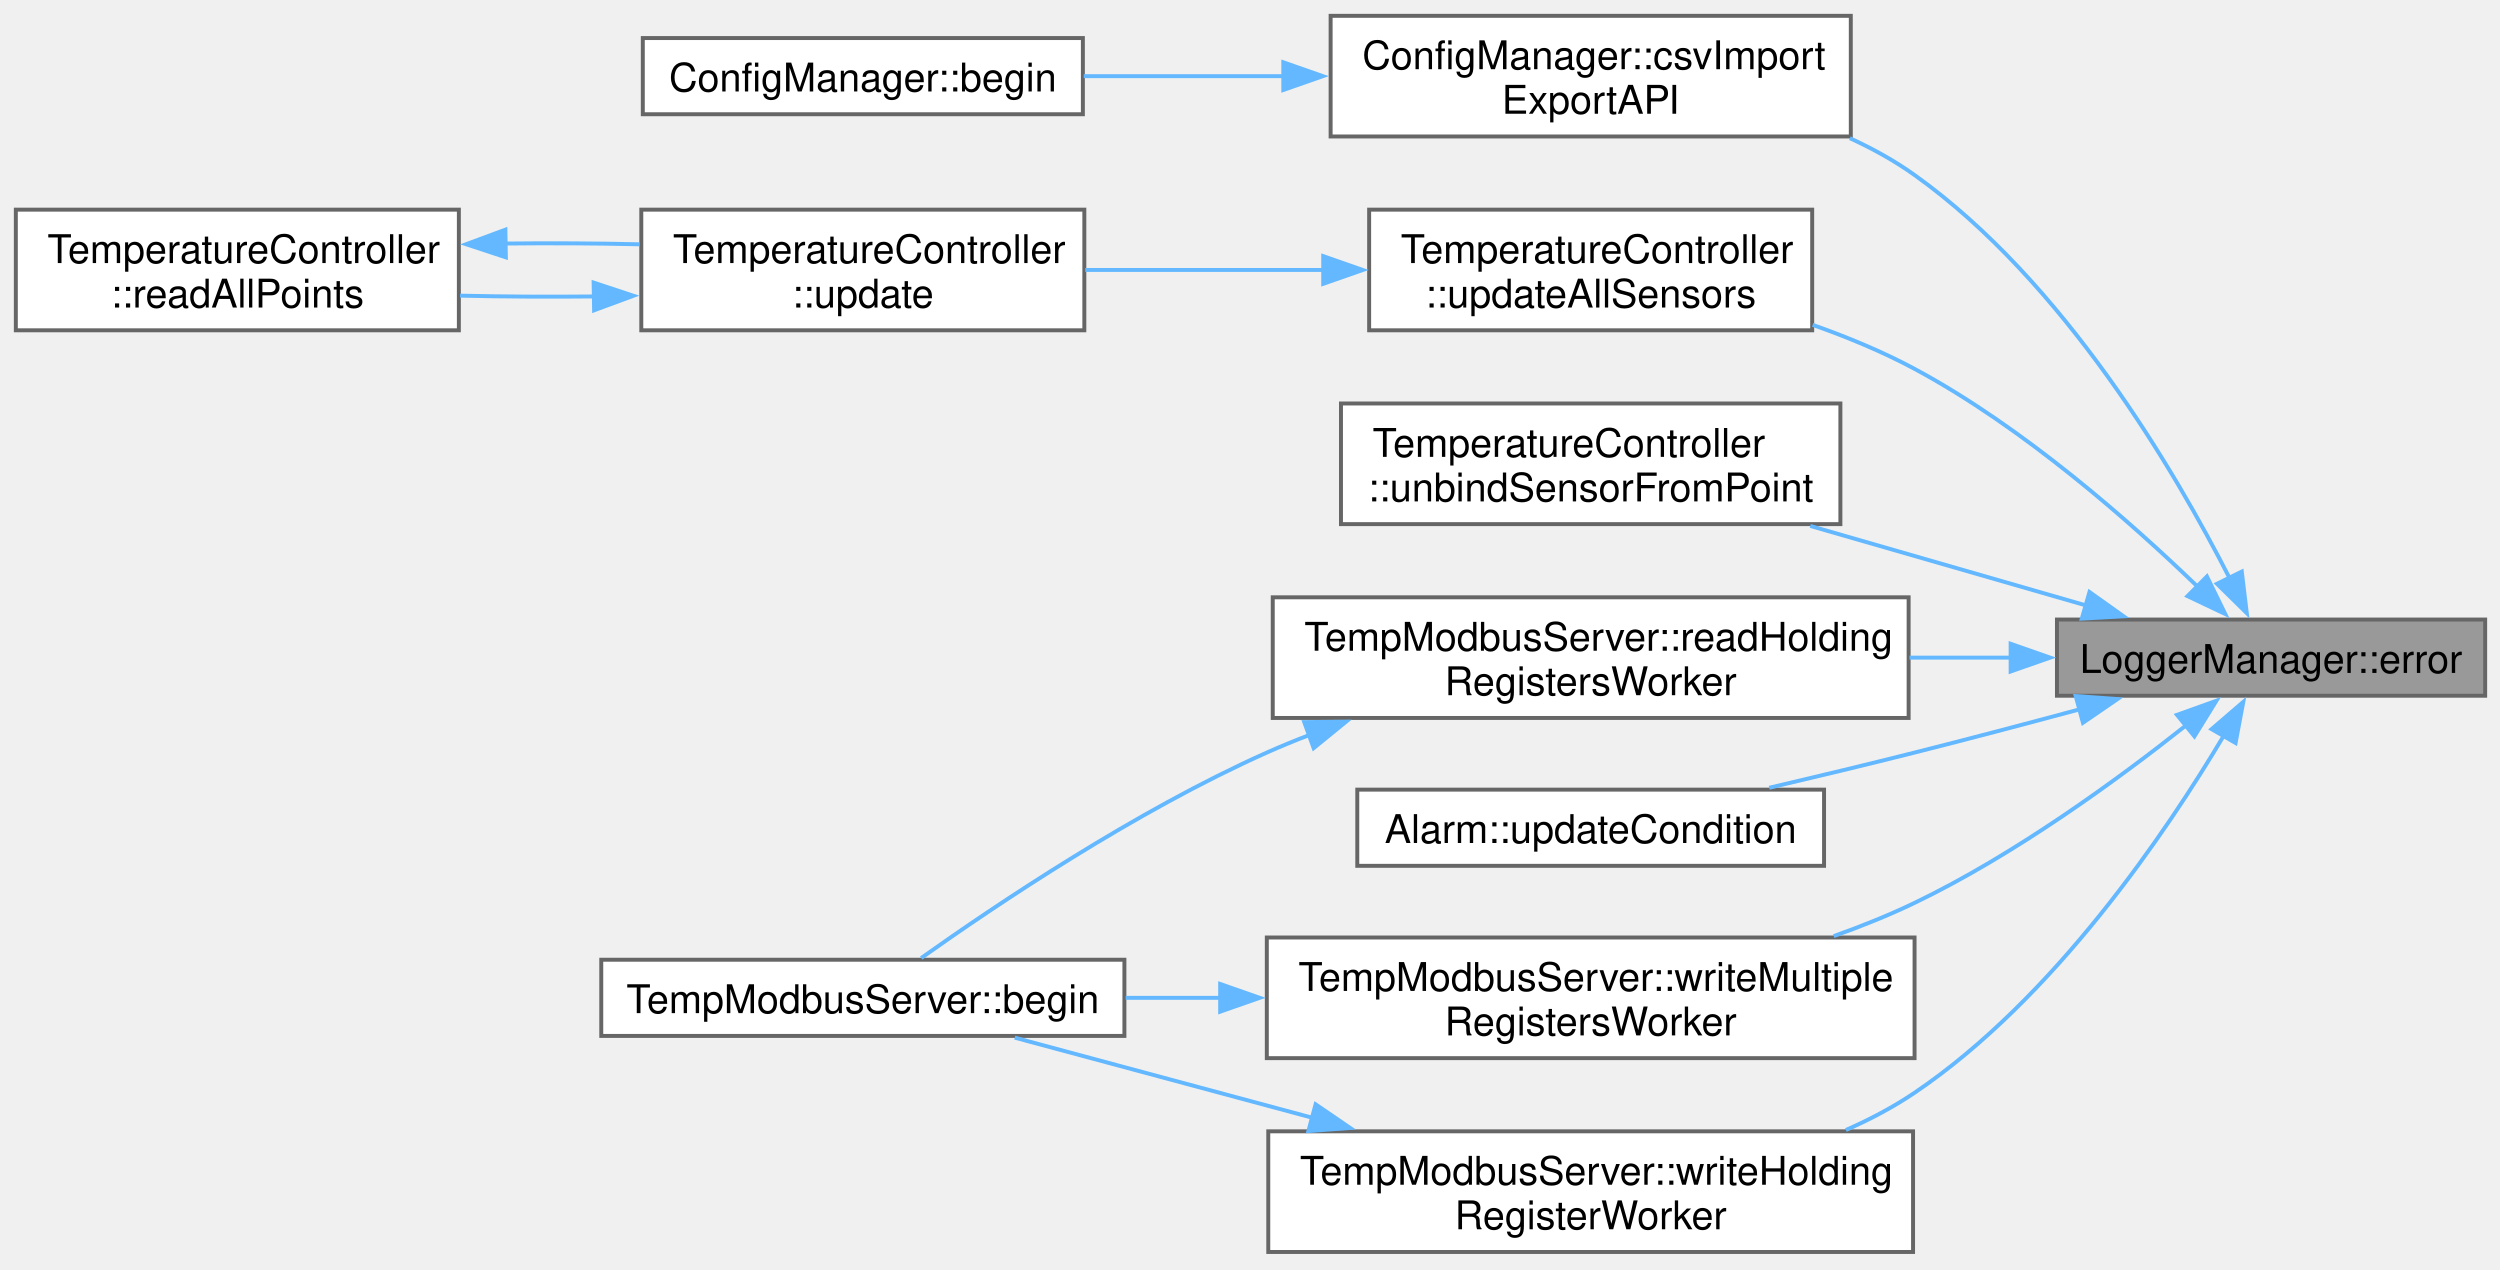
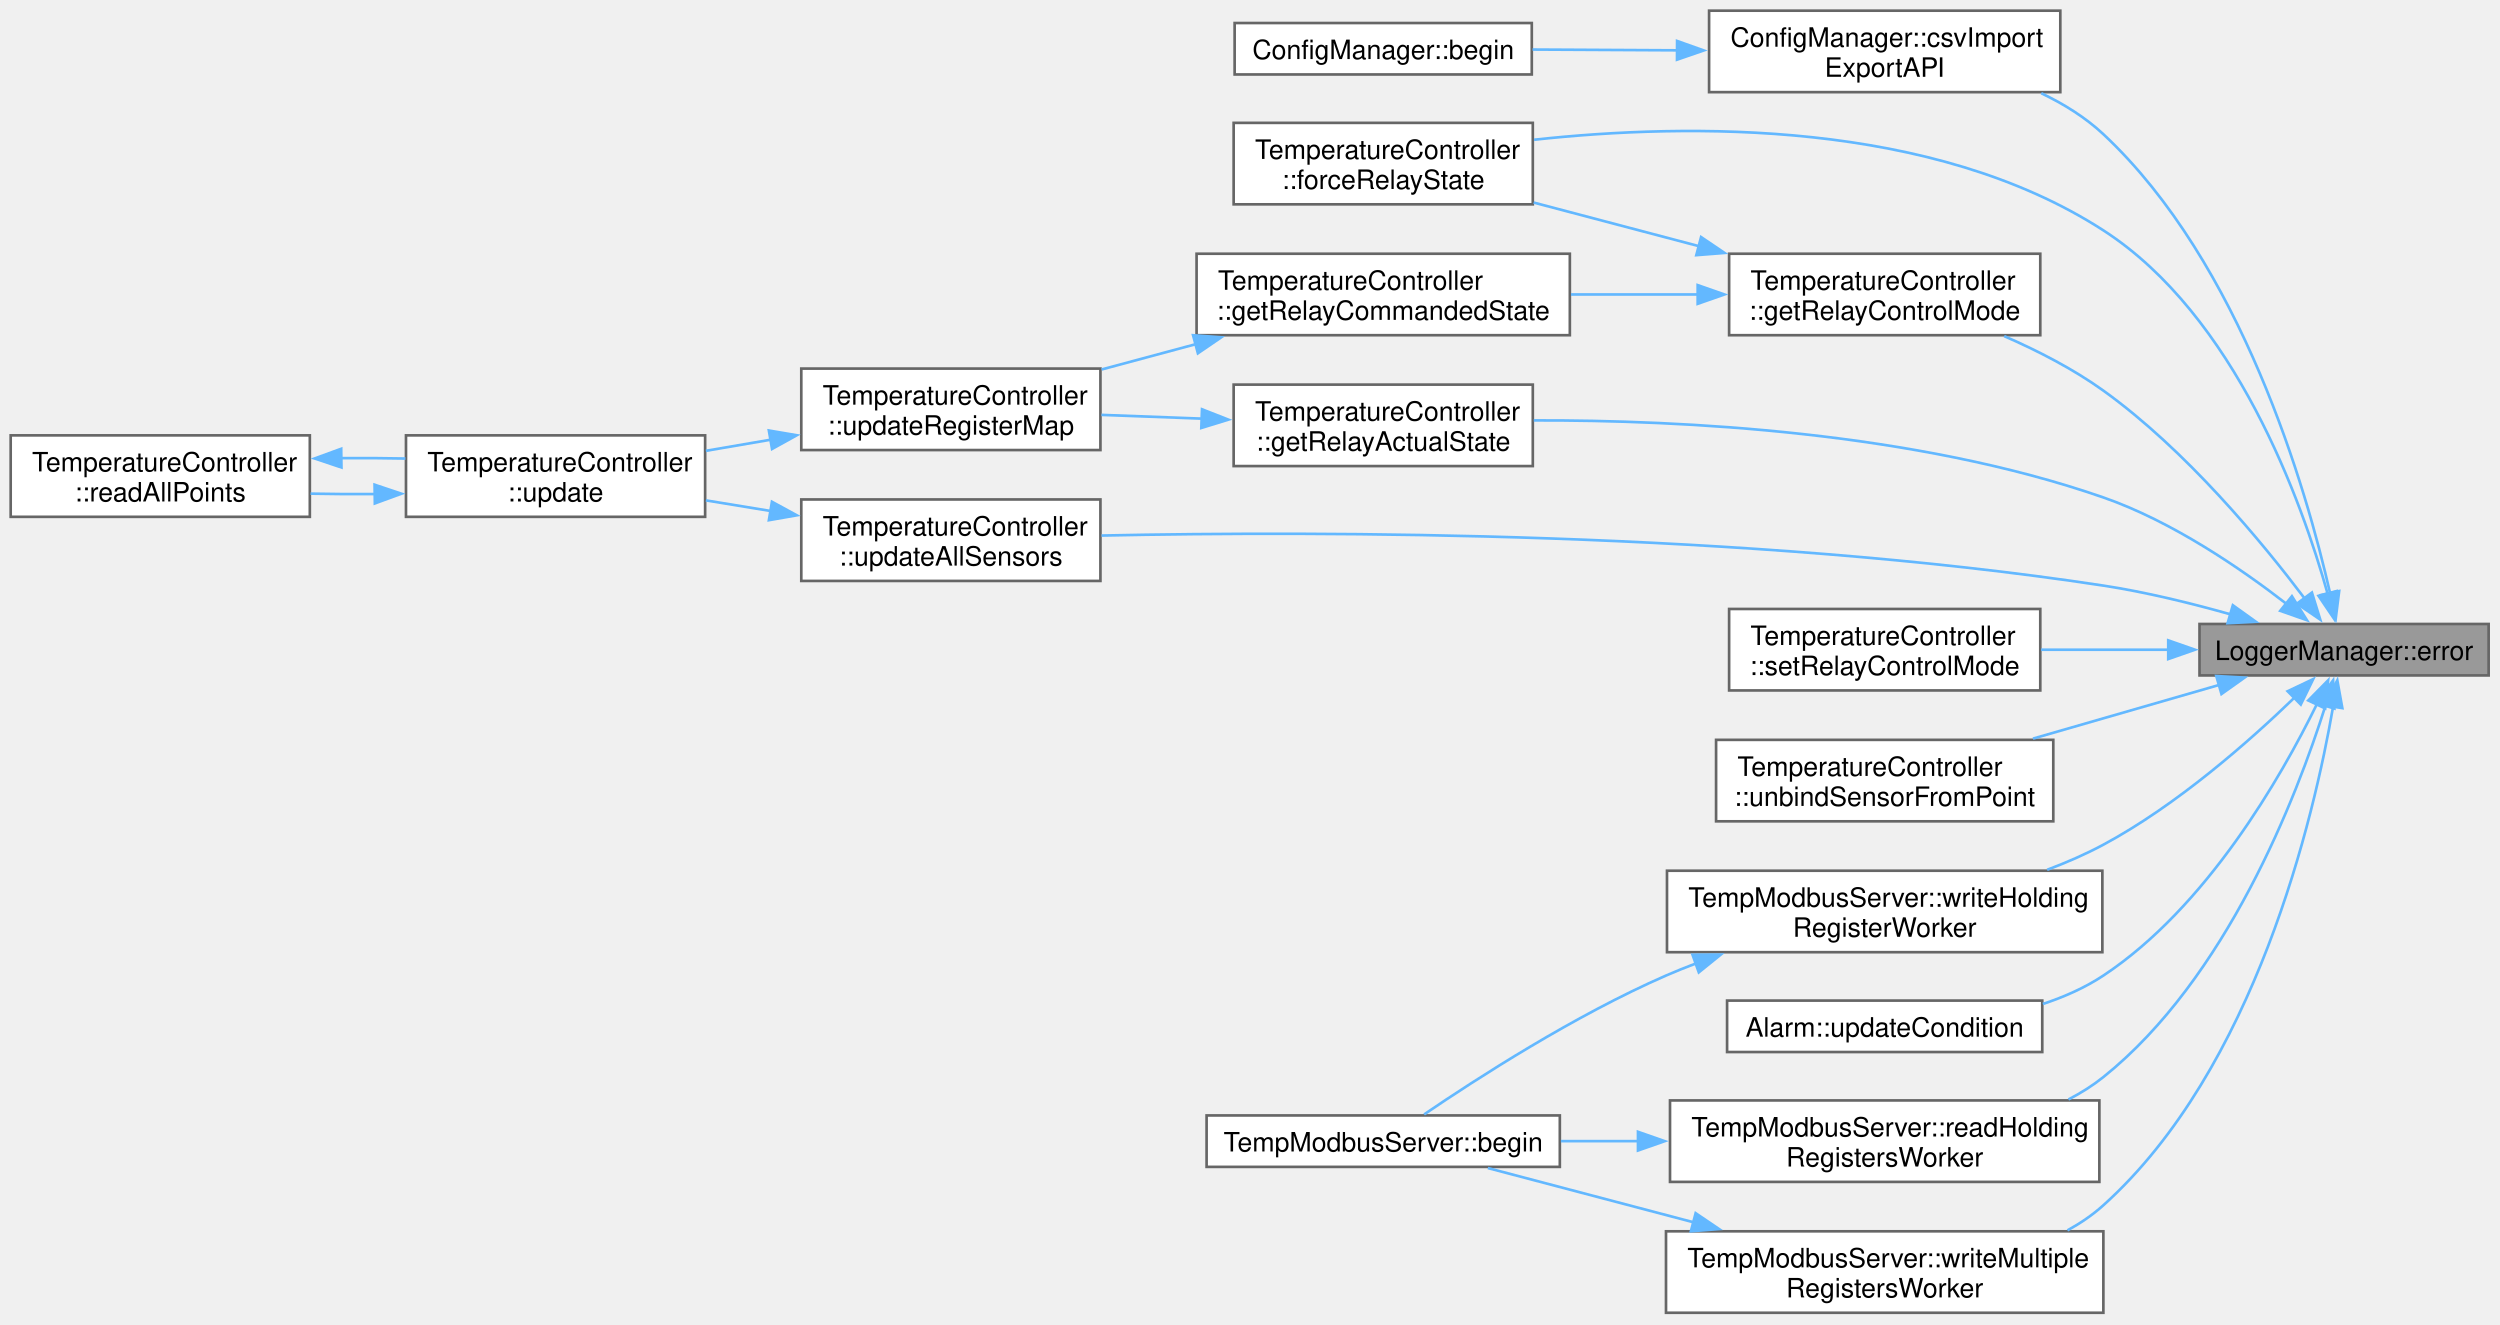
- <svg xmlns="http://www.w3.org/2000/svg" xmlns:xlink="http://www.w3.org/1999/xlink" width="632pt" height="321pt" viewBox="0.00 0.00 632.00 321.00">
-   <g id="graph0" class="graph" transform="scale(1 1) rotate(0) translate(4 316.5)">
+ <svg xmlns="http://www.w3.org/2000/svg" xmlns:xlink="http://www.w3.org/1999/xlink" width="936pt" height="496pt" viewBox="0.00 0.00 936.00 496.00">
+   <g id="graph0" class="graph" transform="scale(1 1) rotate(0) translate(4 491.5)">
    <g id="Node000001" class="node">
      <g id="a_Node000001">
        <a xlink:title="Log error message (static convenience method)">
-           <polygon fill="#999999" stroke="#666666" points="624.25,-159.88 516,-159.88 516,-140.62 624.25,-140.62 624.25,-159.88" />
-           <text xml:space="preserve" text-anchor="middle" x="570.12" y="-146.38" font-family="Helvetica,sans-Serif" font-size="10.00">LoggerManager::error</text>
+           <polygon fill="#999999" stroke="#666666" points="927.75,-257.88 819.5,-257.88 819.5,-238.62 927.75,-238.62 927.75,-257.88" />
+           <text xml:space="preserve" text-anchor="middle" x="873.62" y="-244.38" font-family="Helvetica,sans-Serif" font-size="10.00">LoggerManager::error</text>
        </a>
      </g>
    </g>
    <g id="Node000002" class="node">
      <g id="a_Node000002">
        <a xlink:href="class_config_manager.html#a9b7af07b85bf9cc3ac05603db6e89fd2" target="_top" xlink:title="Setup CSV import/export API endpoints.">
-           <polygon fill="white" stroke="#666666" points="463.88,-312.5 332.38,-312.5 332.38,-282 463.88,-282 463.88,-312.5" />
-           <text xml:space="preserve" text-anchor="start" x="340.38" y="-299" font-family="Helvetica,sans-Serif" font-size="10.00">ConfigManager::csvImport</text>
-           <text xml:space="preserve" text-anchor="middle" x="398.12" y="-287.75" font-family="Helvetica,sans-Serif" font-size="10.00">ExportAPI</text>
+           <polygon fill="white" stroke="#666666" points="767.38,-487.5 635.88,-487.5 635.88,-457 767.38,-457 767.38,-487.5" />
+           <text xml:space="preserve" text-anchor="start" x="643.88" y="-474" font-family="Helvetica,sans-Serif" font-size="10.00">ConfigManager::csvImport</text>
+           <text xml:space="preserve" text-anchor="middle" x="701.62" y="-462.75" font-family="Helvetica,sans-Serif" font-size="10.00">ExportAPI</text>
        </a>
      </g>
    </g>
    <g id="edge1_Node000001_Node000002" class="edge">
      <g id="a_edge1_Node000001_Node000002">
        <a xlink:title=" ">
-           <path fill="none" stroke="#63b8ff" d="M559.64,-170.34C545.85,-197.42 517.74,-245.32 480,-272.25 474.98,-275.84 469.42,-278.92 463.65,-281.56" />
-           <polygon fill="#63b8ff" stroke="#63b8ff" points="562.72,-172.01 563.99,-161.49 556.44,-168.92 562.72,-172.01" />
+           <path fill="none" stroke="#63b8ff" d="M868.37,-269.46C859.45,-308.67 835.19,-392.89 783.5,-441.25 776.8,-447.52 768.7,-452.56 760.25,-456.6" />
+           <polygon fill="#63b8ff" stroke="#63b8ff" points="871.79,-270.2 870.47,-259.69 864.95,-268.73 871.79,-270.2" />
        </a>
      </g>
    </g>
    <g id="Node000004" class="node">
      <g id="a_Node000004">
-         <a xlink:href="class_temp_modbus_server.html#a7d4a0ced2cfd174a4697a85492e12a58" target="_top" xlink:title="Worker function for Read Holding Registers (FC03)">
-           <polygon fill="white" stroke="#666666" points="478.5,-165.5 317.75,-165.5 317.75,-135 478.5,-135 478.5,-165.5" />
-           <text xml:space="preserve" text-anchor="start" x="325.75" y="-152" font-family="Helvetica,sans-Serif" font-size="10.00">TempModbusServer::readHolding</text>
-           <text xml:space="preserve" text-anchor="middle" x="398.12" y="-140.75" font-family="Helvetica,sans-Serif" font-size="10.00">RegistersWorker</text>
+         <a xlink:href="class_temperature_controller.html#a760bb05985e2ea9950c7f5cdc7f6669b" target="_top" xlink:title="Force relay state (for Modbus control)">
+           <polygon fill="white" stroke="#666666" points="569.88,-445.5 457.88,-445.5 457.88,-415 569.88,-415 569.88,-445.5" />
+           <text xml:space="preserve" text-anchor="start" x="465.88" y="-432" font-family="Helvetica,sans-Serif" font-size="10.00">TemperatureController</text>
+           <text xml:space="preserve" text-anchor="middle" x="513.88" y="-420.75" font-family="Helvetica,sans-Serif" font-size="10.00">::forceRelayState</text>
        </a>
      </g>
    </g>
    <g id="edge3_Node000001_Node000004" class="edge">
      <g id="a_edge3_Node000001_Node000004">
        <a xlink:title=" ">
-           <path fill="none" stroke="#63b8ff" d="M504.51,-150.25C496.08,-150.25 487.36,-150.25 478.72,-150.25" />
-           <polygon fill="#63b8ff" stroke="#63b8ff" points="504.29,-153.75 514.29,-150.25 504.29,-146.75 504.29,-153.75" />
-         </a>
-       </g>
-     </g>
-     <g id="Node000006" class="node">
-       <g id="a_Node000006">
-         <a xlink:href="class_temperature_controller.html#a261c9b96540ec6680dfffd3a26e4ca00" target="_top" xlink:title="Unbind sensor from measurement point.">
-           <polygon fill="white" stroke="#666666" points="461.25,-214.5 335,-214.5 335,-184 461.25,-184 461.25,-214.5" />
-           <text xml:space="preserve" text-anchor="start" x="343" y="-201" font-family="Helvetica,sans-Serif" font-size="10.00">TemperatureController</text>
-           <text xml:space="preserve" text-anchor="middle" x="398.12" y="-189.75" font-family="Helvetica,sans-Serif" font-size="10.00">::unbindSensorFromPoint</text>
-         </a>
-       </g>
-     </g>
-     <g id="edge5_Node000001_Node000006" class="edge">
-       <g id="a_edge5_Node000001_Node000006">
-         <a xlink:title=" ">
-           <path fill="none" stroke="#63b8ff" d="M523.5,-163.4C501.99,-169.6 476.17,-177.04 453.64,-183.54" />
-           <polygon fill="#63b8ff" stroke="#63b8ff" points="524.22,-166.84 532.86,-160.7 522.28,-160.11 524.22,-166.84" />
-         </a>
-       </g>
-     </g>
-     <g id="Node000007" class="node">
-       <g id="a_Node000007">
-         <a xlink:href="class_temperature_controller.html#a23dca296a268baa9b8234c8bf9cf0c3e" target="_top" xlink:title="Update temperature readings for all sensors.">
-           <polygon fill="white" stroke="#666666" points="454.12,-263.5 342.12,-263.5 342.12,-233 454.12,-233 454.12,-263.5" />
-           <text xml:space="preserve" text-anchor="start" x="350.12" y="-250" font-family="Helvetica,sans-Serif" font-size="10.00">TemperatureController</text>
-           <text xml:space="preserve" text-anchor="middle" x="398.12" y="-238.75" font-family="Helvetica,sans-Serif" font-size="10.00">::updateAllSensors</text>
-         </a>
-       </g>
-     </g>
-     <g id="edge6_Node000001_Node000007" class="edge">
-       <g id="a_edge6_Node000001_Node000007">
-         <a xlink:title=" ">
-           <path fill="none" stroke="#63b8ff" d="M551.76,-167.99C534.81,-184.39 507.61,-208.42 480,-223.25 471.97,-227.56 463.09,-231.25 454.24,-234.37" />
-           <polygon fill="#63b8ff" stroke="#63b8ff" points="553.91,-170.78 558.56,-161.26 548.99,-165.8 553.91,-170.78" />
-         </a>
-       </g>
-     </g>
-     <g id="Node000010" class="node">
-       <g id="a_Node000010">
-         <a xlink:href="class_alarm.html#abc87fe39e6a9b5beb9f09df780f67621" target="_top" xlink:title="Update alarm condition based on current measurement.">
-           <polygon fill="white" stroke="#666666" points="457.12,-116.88 339.12,-116.88 339.12,-97.62 457.12,-97.62 457.12,-116.88" />
-           <text xml:space="preserve" text-anchor="middle" x="398.12" y="-103.38" font-family="Helvetica,sans-Serif" font-size="10.00">Alarm::updateCondition</text>
-         </a>
-       </g>
-     </g>
-     <g id="edge10_Node000001_Node000010" class="edge">
-       <g id="a_edge10_Node000001_Node000010">
-         <a xlink:title=" ">
-           <path fill="none" stroke="#63b8ff" d="M521.79,-137.2C508.31,-133.56 493.6,-129.68 480,-126.25 468.11,-123.25 455.2,-120.15 443.26,-117.35" />
-           <polygon fill="#63b8ff" stroke="#63b8ff" points="520.74,-140.54 531.31,-139.78 522.57,-133.78 520.74,-140.54" />
+           <path fill="none" stroke="#63b8ff" d="M867.55,-268.91C857.82,-303.7 832.95,-373.3 783.5,-405.25 719.47,-446.62 628.29,-445.49 570.35,-439.18" />
+           <polygon fill="#63b8ff" stroke="#63b8ff" points="870.83,-270.2 870,-259.64 864.06,-268.42 870.83,-270.2" />
+         </a>
+       </g>
+     </g>
+     <g id="Node000005" class="node">
+       <g id="a_Node000005">
+         <a xlink:href="class_temperature_controller.html#aac890ae08b5eddcf272771ecdba61453" target="_top" xlink:title="Get relay actual state.">
+           <polygon fill="white" stroke="#666666" points="569.88,-347.5 457.88,-347.5 457.88,-317 569.88,-317 569.88,-347.5" />
+           <text xml:space="preserve" text-anchor="start" x="465.88" y="-334" font-family="Helvetica,sans-Serif" font-size="10.00">TemperatureController</text>
+           <text xml:space="preserve" text-anchor="middle" x="513.88" y="-322.75" font-family="Helvetica,sans-Serif" font-size="10.00">::getRelayActualState</text>
+         </a>
+       </g>
+     </g>
+     <g id="edge4_Node000001_Node000005" class="edge">
+       <g id="a_edge4_Node000001_Node000005">
+         <a xlink:title=" ">
+           <path fill="none" stroke="#63b8ff" d="M852.3,-265.22C835.13,-278.55 809.26,-296.29 783.5,-305.25 712.78,-329.84 625.71,-334.25 570.25,-334.1" />
+           <polygon fill="#63b8ff" stroke="#63b8ff" points="854.09,-268.28 859.72,-259.3 849.72,-262.81 854.09,-268.28" />
+         </a>
+       </g>
+     </g>
+     <g id="Node000009" class="node">
+       <g id="a_Node000009">
+         <a xlink:href="class_temperature_controller.html#a61ff288cbeaa86dc21c610c778dba64e" target="_top" xlink:title="Get relay control mode.">
+           <polygon fill="white" stroke="#666666" points="759.88,-396.5 643.38,-396.5 643.38,-366 759.88,-366 759.88,-396.5" />
+           <text xml:space="preserve" text-anchor="start" x="651.38" y="-383" font-family="Helvetica,sans-Serif" font-size="10.00">TemperatureController</text>
+           <text xml:space="preserve" text-anchor="middle" x="701.62" y="-371.75" font-family="Helvetica,sans-Serif" font-size="10.00">::getRelayControlMode</text>
+         </a>
+       </g>
+     </g>
+     <g id="edge9_Node000001_Node000009" class="edge">
+       <g id="a_edge9_Node000001_Node000009">
+         <a xlink:title=" ">
+           <path fill="none" stroke="#63b8ff" d="M858.93,-267.34C842.86,-288.63 814.44,-323.01 783.5,-345.25 772.27,-353.32 758.94,-360.17 746.37,-365.65" />
+           <polygon fill="#63b8ff" stroke="#63b8ff" points="861.58,-269.64 864.7,-259.52 855.95,-265.49 861.58,-269.64" />
        </a>
      </g>
    </g>
    <g id="Node000011" class="node">
      <g id="a_Node000011">
+         <a xlink:href="class_temp_modbus_server.html#a7d4a0ced2cfd174a4697a85492e12a58" target="_top" xlink:title="Worker function for Read Holding Registers (FC03)">
+           <polygon fill="white" stroke="#666666" points="782,-79.5 621.25,-79.5 621.25,-49 782,-49 782,-79.5" />
+           <text xml:space="preserve" text-anchor="start" x="629.25" y="-66" font-family="Helvetica,sans-Serif" font-size="10.00">TempModbusServer::readHolding</text>
+           <text xml:space="preserve" text-anchor="middle" x="701.62" y="-54.75" font-family="Helvetica,sans-Serif" font-size="10.00">RegistersWorker</text>
+         </a>
+       </g>
+     </g>
+     <g id="edge13_Node000001_Node000011" class="edge">
+       <g id="a_edge13_Node000001_Node000011">
+         <a xlink:title=" ">
+           <path fill="none" stroke="#63b8ff" d="M866.65,-227.28C855.83,-193.04 829.69,-125.26 783.5,-88.25 779.5,-85.04 775.08,-82.27 770.43,-79.86" />
+           <polygon fill="#63b8ff" stroke="#63b8ff" points="863.29,-228.24 869.52,-236.8 869.99,-226.22 863.29,-228.24" />
+         </a>
+       </g>
+     </g>
+     <g id="Node000013" class="node">
+       <g id="a_Node000013">
+         <a xlink:href="class_temperature_controller.html#a8b0a764517c60705322f033be420c628" target="_top" xlink:title="Set relay control mode.">
+           <polygon fill="white" stroke="#666666" points="759.88,-263.5 643.38,-263.5 643.38,-233 759.88,-233 759.88,-263.5" />
+           <text xml:space="preserve" text-anchor="start" x="651.38" y="-250" font-family="Helvetica,sans-Serif" font-size="10.00">TemperatureController</text>
+           <text xml:space="preserve" text-anchor="middle" x="701.62" y="-238.75" font-family="Helvetica,sans-Serif" font-size="10.00">::setRelayControlMode</text>
+         </a>
+       </g>
+     </g>
+     <g id="edge15_Node000001_Node000013" class="edge">
+       <g id="a_edge15_Node000001_Node000013">
+         <a xlink:title=" ">
+           <path fill="none" stroke="#63b8ff" d="M808.05,-248.25C792.31,-248.25 775.57,-248.25 760.18,-248.25" />
+           <polygon fill="#63b8ff" stroke="#63b8ff" points="807.79,-251.75 817.79,-248.25 807.79,-244.75 807.79,-251.75" />
+         </a>
+       </g>
+     </g>
+     <g id="Node000014" class="node">
+       <g id="a_Node000014">
+         <a xlink:href="class_temperature_controller.html#a261c9b96540ec6680dfffd3a26e4ca00" target="_top" xlink:title="Unbind sensor from measurement point.">
+           <polygon fill="white" stroke="#666666" points="764.75,-214.5 638.5,-214.5 638.5,-184 764.75,-184 764.75,-214.5" />
+           <text xml:space="preserve" text-anchor="start" x="646.5" y="-201" font-family="Helvetica,sans-Serif" font-size="10.00">TemperatureController</text>
+           <text xml:space="preserve" text-anchor="middle" x="701.62" y="-189.75" font-family="Helvetica,sans-Serif" font-size="10.00">::unbindSensorFromPoint</text>
+         </a>
+       </g>
+     </g>
+     <g id="edge16_Node000001_Node000014" class="edge">
+       <g id="a_edge16_Node000001_Node000014">
+         <a xlink:title=" ">
+           <path fill="none" stroke="#63b8ff" d="M827,-235.1C805.49,-228.9 779.67,-221.46 757.14,-214.96" />
+           <polygon fill="#63b8ff" stroke="#63b8ff" points="825.78,-238.39 836.36,-237.8 827.72,-231.66 825.78,-238.39" />
+         </a>
+       </g>
+     </g>
+     <g id="Node000015" class="node">
+       <g id="a_Node000015">
+         <a xlink:href="class_temperature_controller.html#a23dca296a268baa9b8234c8bf9cf0c3e" target="_top" xlink:title="Update temperature readings for all sensors.">
+           <polygon fill="white" stroke="#666666" points="408,-304.5 296,-304.5 296,-274 408,-274 408,-304.5" />
+           <text xml:space="preserve" text-anchor="start" x="304" y="-291" font-family="Helvetica,sans-Serif" font-size="10.00">TemperatureController</text>
+           <text xml:space="preserve" text-anchor="middle" x="352" y="-279.75" font-family="Helvetica,sans-Serif" font-size="10.00">::updateAllSensors</text>
+         </a>
+       </g>
+     </g>
+     <g id="edge17_Node000001_Node000015" class="edge">
+       <g id="a_edge17_Node000001_Node000015">
+         <a xlink:title=" ">
+           <path fill="none" stroke="#63b8ff" d="M831.15,-261.48C816.27,-265.68 799.28,-269.84 783.5,-272.25 650.03,-292.59 490.76,-292.7 408.42,-290.99" />
+           <polygon fill="#63b8ff" stroke="#63b8ff" points="831.98,-264.89 840.6,-258.72 830.02,-258.17 831.98,-264.89" />
+         </a>
+       </g>
+     </g>
+     <g id="Node000016" class="node">
+       <g id="a_Node000016">
+         <a xlink:href="class_alarm.html#abc87fe39e6a9b5beb9f09df780f67621" target="_top" xlink:title="Update alarm condition based on current measurement.">
+           <polygon fill="white" stroke="#666666" points="760.62,-116.88 642.62,-116.88 642.62,-97.62 760.62,-97.62 760.62,-116.88" />
+           <text xml:space="preserve" text-anchor="middle" x="701.62" y="-103.38" font-family="Helvetica,sans-Serif" font-size="10.00">Alarm::updateCondition</text>
+         </a>
+       </g>
+     </g>
+     <g id="edge19_Node000001_Node000016" class="edge">
+       <g id="a_edge19_Node000001_Node000016">
+         <a xlink:title=" ">
+           <path fill="none" stroke="#63b8ff" d="M863.4,-227.78C849.91,-200.26 822.14,-151.86 783.5,-126.25 776.65,-121.71 768.84,-118.25 760.83,-115.61" />
+           <polygon fill="#63b8ff" stroke="#63b8ff" points="860.22,-229.24 867.65,-236.79 866.55,-226.26 860.22,-229.24" />
+         </a>
+       </g>
+     </g>
+     <g id="Node000017" class="node">
+       <g id="a_Node000017">
        <a xlink:href="class_temp_modbus_server.html#a88b7288d622b52f9e28b7c6075b75fe0" target="_top" xlink:title="Worker function for Write Single Register (FC06)">
-           <polygon fill="white" stroke="#666666" points="479.62,-30.5 316.62,-30.5 316.62,0 479.62,0 479.62,-30.5" />
-           <text xml:space="preserve" text-anchor="start" x="324.62" y="-17" font-family="Helvetica,sans-Serif" font-size="10.00">TempModbusServer::writeHolding</text>
-           <text xml:space="preserve" text-anchor="middle" x="398.12" y="-5.75" font-family="Helvetica,sans-Serif" font-size="10.00">RegisterWorker</text>
-         </a>
-       </g>
-     </g>
-     <g id="edge11_Node000001_Node000011" class="edge">
-       <g id="a_edge11_Node000001_Node000011">
-         <a xlink:title=" ">
-           <path fill="none" stroke="#63b8ff" d="M558.29,-130.72C543.65,-106.1 515.29,-64.13 480,-40.25 474.64,-36.63 468.74,-33.51 462.64,-30.83" />
-           <polygon fill="#63b8ff" stroke="#63b8ff" points="555.08,-132.17 563.11,-139.08 561.15,-128.67 555.08,-132.17" />
-         </a>
-       </g>
-     </g>
-     <g id="Node000012" class="node">
-       <g id="a_Node000012">
+           <polygon fill="white" stroke="#666666" points="783.12,-165.5 620.12,-165.5 620.12,-135 783.12,-135 783.12,-165.5" />
+           <text xml:space="preserve" text-anchor="start" x="628.12" y="-152" font-family="Helvetica,sans-Serif" font-size="10.00">TempModbusServer::writeHolding</text>
+           <text xml:space="preserve" text-anchor="middle" x="701.62" y="-140.75" font-family="Helvetica,sans-Serif" font-size="10.00">RegisterWorker</text>
+         </a>
+       </g>
+     </g>
+     <g id="edge20_Node000001_Node000017" class="edge">
+       <g id="a_edge20_Node000001_Node000017">
+         <a xlink:title=" ">
+           <path fill="none" stroke="#63b8ff" d="M855.26,-230.51C838.31,-214.11 811.11,-190.08 783.5,-175.25 776.9,-171.7 769.72,-168.58 762.45,-165.84" />
+           <polygon fill="#63b8ff" stroke="#63b8ff" points="852.49,-232.7 862.06,-237.24 857.41,-227.72 852.49,-232.7" />
+         </a>
+       </g>
+     </g>
+     <g id="Node000018" class="node">
+       <g id="a_Node000018">
        <a xlink:href="class_temp_modbus_server.html#a52236f3c77c42d126dcaee7515fa37d3" target="_top" xlink:title="Worker function for Write Multiple Registers (FC16)">
-           <polygon fill="white" stroke="#666666" points="480,-79.5 316.25,-79.5 316.25,-49 480,-49 480,-79.5" />
-           <text xml:space="preserve" text-anchor="start" x="324.25" y="-66" font-family="Helvetica,sans-Serif" font-size="10.00">TempModbusServer::writeMultiple</text>
-           <text xml:space="preserve" text-anchor="middle" x="398.12" y="-54.75" font-family="Helvetica,sans-Serif" font-size="10.00">RegistersWorker</text>
-         </a>
-       </g>
-     </g>
-     <g id="edge13_Node000001_Node000012" class="edge">
-       <g id="a_edge13_Node000001_Node000012">
-         <a xlink:title=" ">
-           <path fill="none" stroke="#63b8ff" d="M548.82,-133.28C531.47,-119.51 505.37,-100.45 480,-88.25 473.53,-85.14 466.58,-82.34 459.56,-79.85" />
-           <polygon fill="#63b8ff" stroke="#63b8ff" points="546.34,-135.78 556.32,-139.36 550.75,-130.34 546.34,-135.78" />
+           <polygon fill="white" stroke="#666666" points="783.5,-30.5 619.75,-30.5 619.75,0 783.5,0 783.5,-30.5" />
+           <text xml:space="preserve" text-anchor="start" x="627.75" y="-17" font-family="Helvetica,sans-Serif" font-size="10.00">TempModbusServer::writeMultiple</text>
+           <text xml:space="preserve" text-anchor="middle" x="701.62" y="-5.75" font-family="Helvetica,sans-Serif" font-size="10.00">RegistersWorker</text>
+         </a>
+       </g>
+     </g>
+     <g id="edge22_Node000001_Node000018" class="edge">
+       <g id="a_edge22_Node000001_Node000018">
+         <a xlink:title=" ">
+           <path fill="none" stroke="#63b8ff" d="M869.54,-227.08C862.31,-185.21 840.39,-91.46 783.5,-40.25 779.46,-36.61 774.9,-33.5 770.05,-30.85" />
+           <polygon fill="#63b8ff" stroke="#63b8ff" points="866.06,-227.48 871.09,-236.81 872.97,-226.38 866.06,-227.48" />
        </a>
      </g>
    </g>
    <g id="Node000003" class="node">
      <g id="a_Node000003">
        <a xlink:href="class_config_manager.html#a0497343220fc493f5cf9574922508908" target="_top" xlink:title="Initialize the configuration system.">
-           <polygon fill="white" stroke="#666666" points="269.75,-306.88 158.5,-306.88 158.5,-287.62 269.75,-287.62 269.75,-306.88" />
-           <text xml:space="preserve" text-anchor="middle" x="214.12" y="-293.38" font-family="Helvetica,sans-Serif" font-size="10.00">ConfigManager::begin</text>
+           <polygon fill="white" stroke="#666666" points="569.5,-482.88 458.25,-482.88 458.25,-463.62 569.5,-463.62 569.5,-482.88" />
+           <text xml:space="preserve" text-anchor="middle" x="513.88" y="-469.38" font-family="Helvetica,sans-Serif" font-size="10.00">ConfigManager::begin</text>
        </a>
      </g>
    </g>
    <g id="edge2_Node000002_Node000003" class="edge">
      <g id="a_edge2_Node000002_Node000003">
        <a xlink:title=" ">
-           <path fill="none" stroke="#63b8ff" d="M320.84,-297.25C303.76,-297.25 285.96,-297.25 269.96,-297.25" />
-           <polygon fill="#63b8ff" stroke="#63b8ff" points="320.42,-300.75 330.42,-297.25 320.42,-293.75 320.42,-300.75" />
-         </a>
-       </g>
-     </g>
-     <g id="Node000005" class="node">
-       <g id="a_Node000005">
-         <a xlink:href="class_temp_modbus_server.html#aac671b84770f4139745d08d05b5c1d92" target="_top" xlink:title="Initialize and start Modbus server.">
-           <polygon fill="white" stroke="#666666" points="280.25,-73.88 148,-73.88 148,-54.62 280.25,-54.62 280.25,-73.88" />
-           <text xml:space="preserve" text-anchor="middle" x="214.12" y="-60.38" font-family="Helvetica,sans-Serif" font-size="10.00">TempModbusServer::begin</text>
-         </a>
-       </g>
-     </g>
-     <g id="edge4_Node000004_Node000005" class="edge">
-       <g id="a_edge4_Node000004_Node000005">
-         <a xlink:title=" ">
-           <path fill="none" stroke="#63b8ff" d="M327.13,-130.74C323.42,-129.32 319.77,-127.82 316.25,-126.25 283.14,-111.5 247.76,-87.72 228.88,-74.31" />
-           <polygon fill="#63b8ff" stroke="#63b8ff" points="325.71,-133.95 336.3,-134.06 328.09,-127.37 325.71,-133.95" />
+           <path fill="none" stroke="#63b8ff" d="M623.92,-472.66C605.77,-472.76 586.76,-472.86 569.79,-472.95" />
+           <polygon fill="#63b8ff" stroke="#63b8ff" points="623.9,-476.16 633.88,-472.61 623.87,-469.16 623.9,-476.16" />
+         </a>
+       </g>
+     </g>
+     <g id="Node000006" class="node">
+       <g id="a_Node000006">
+         <a xlink:href="class_temperature_controller.html#a62b93899a3b8b55e2e0bd933520c2892" target="_top" xlink:title="Update register map with current values from measurement points.">
+           <polygon fill="white" stroke="#666666" points="408,-353.5 296,-353.5 296,-323 408,-323 408,-353.5" />
+           <text xml:space="preserve" text-anchor="start" x="304" y="-340" font-family="Helvetica,sans-Serif" font-size="10.00">TemperatureController</text>
+           <text xml:space="preserve" text-anchor="middle" x="352" y="-328.75" font-family="Helvetica,sans-Serif" font-size="10.00">::updateRegisterMap</text>
+         </a>
+       </g>
+     </g>
+     <g id="edge5_Node000005_Node000006" class="edge">
+       <g id="a_edge5_Node000005_Node000006">
+         <a xlink:title=" ">
+           <path fill="none" stroke="#63b8ff" d="M446.05,-334.76C433.5,-335.23 420.52,-335.72 408.37,-336.17" />
+           <polygon fill="#63b8ff" stroke="#63b8ff" points="446.03,-338.26 455.89,-334.39 445.77,-331.27 446.03,-338.26" />
+         </a>
+       </g>
+     </g>
+     <g id="Node000007" class="node">
+       <g id="a_Node000007">
+         <a xlink:href="class_temperature_controller.html#aca5deddbf703001373424d876f87b5f2" target="_top" xlink:title="Main update function - must be called in loop()">
+           <polygon fill="white" stroke="#666666" points="260,-328.5 148,-328.5 148,-298 260,-298 260,-328.5" />
+           <text xml:space="preserve" text-anchor="start" x="156" y="-315" font-family="Helvetica,sans-Serif" font-size="10.00">TemperatureController</text>
+           <text xml:space="preserve" text-anchor="middle" x="204" y="-303.75" font-family="Helvetica,sans-Serif" font-size="10.00">::update</text>
+         </a>
+       </g>
+     </g>
+     <g id="edge6_Node000006_Node000007" class="edge">
+       <g id="a_edge6_Node000006_Node000007">
+         <a xlink:title=" ">
+           <path fill="none" stroke="#63b8ff" d="M284.47,-326.86C276.38,-325.47 268.18,-324.07 260.27,-322.71" />
+           <polygon fill="#63b8ff" stroke="#63b8ff" points="283.86,-330.31 294.31,-328.54 285.05,-323.41 283.86,-330.31" />
        </a>
      </g>
    </g>
    <g id="Node000008" class="node">
      <g id="a_Node000008">
-         <a xlink:href="class_temperature_controller.html#aca5deddbf703001373424d876f87b5f2" target="_top" xlink:title="Main update function - must be called in loop()">
-           <polygon fill="white" stroke="#666666" points="270.12,-263.5 158.12,-263.5 158.12,-233 270.12,-233 270.12,-263.5" />
-           <text xml:space="preserve" text-anchor="start" x="166.12" y="-250" font-family="Helvetica,sans-Serif" font-size="10.00">TemperatureController</text>
-           <text xml:space="preserve" text-anchor="middle" x="214.12" y="-238.75" font-family="Helvetica,sans-Serif" font-size="10.00">::update</text>
+         <a xlink:href="class_temperature_controller.html#a11948a87fe7df37543b86ecdd488b341" target="_top" xlink:title="Read temperature from all configured measurement points.">
+           <polygon fill="white" stroke="#666666" points="112,-328.5 0,-328.5 0,-298 112,-298 112,-328.5" />
+           <text xml:space="preserve" text-anchor="start" x="8" y="-315" font-family="Helvetica,sans-Serif" font-size="10.00">TemperatureController</text>
+           <text xml:space="preserve" text-anchor="middle" x="56" y="-303.75" font-family="Helvetica,sans-Serif" font-size="10.00">::readAllPoints</text>
        </a>
      </g>
    </g>
    <g id="edge7_Node000007_Node000008" class="edge">
      <g id="a_edge7_Node000007_Node000008">
        <a xlink:title=" ">
-           <path fill="none" stroke="#63b8ff" d="M330.6,-248.25C310.8,-248.25 289.34,-248.25 270.35,-248.25" />
-           <polygon fill="#63b8ff" stroke="#63b8ff" points="330.51,-251.75 340.51,-248.25 330.51,-244.75 330.51,-251.75" />
-         </a>
-       </g>
-     </g>
-     <g id="Node000009" class="node">
-       <g id="a_Node000009">
-         <a xlink:href="class_temperature_controller.html#a11948a87fe7df37543b86ecdd488b341" target="_top" xlink:title="Read temperature from all configured measurement points.">
-           <polygon fill="white" stroke="#666666" points="112,-263.5 0,-263.5 0,-233 112,-233 112,-263.5" />
-           <text xml:space="preserve" text-anchor="start" x="8" y="-250" font-family="Helvetica,sans-Serif" font-size="10.00">TemperatureController</text>
-           <text xml:space="preserve" text-anchor="middle" x="56" y="-238.75" font-family="Helvetica,sans-Serif" font-size="10.00">::readAllPoints</text>
-         </a>
-       </g>
-     </g>
-     <g id="edge8_Node000008_Node000009" class="edge">
-       <g id="a_edge8_Node000008_Node000009">
-         <a xlink:title=" ">
-           <path fill="none" stroke="#63b8ff" d="M146.42,-241.56C135.04,-241.44 123.34,-241.5 112.3,-241.76" />
-           <polygon fill="#63b8ff" stroke="#63b8ff" points="146.07,-245.06 156.13,-241.73 146.19,-238.06 146.07,-245.06" />
-         </a>
-       </g>
-     </g>
-     <g id="edge9_Node000009_Node000008" class="edge">
-       <g id="a_edge9_Node000009_Node000008">
-         <a xlink:title=" ">
-           <path fill="none" stroke="#63b8ff" d="M123.53,-254.93C134.9,-255.06 146.6,-255 157.64,-254.74" />
-           <polygon fill="#63b8ff" stroke="#63b8ff" points="123.88,-251.44 113.82,-254.76 123.76,-258.44 123.88,-251.44" />
-         </a>
-       </g>
-     </g>
-     <g id="edge12_Node000011_Node000005" class="edge">
-       <g id="a_edge12_Node000011_Node000005">
-         <a xlink:title=" ">
-           <path fill="none" stroke="#63b8ff" d="M327.98,-33.87C302.35,-40.77 274.27,-48.33 252.53,-54.18" />
-           <polygon fill="#63b8ff" stroke="#63b8ff" points="328.58,-37.33 337.33,-31.35 326.76,-30.57 328.58,-37.33" />
-         </a>
-       </g>
-     </g>
-     <g id="edge14_Node000012_Node000005" class="edge">
-       <g id="a_edge14_Node000012_Node000005">
-         <a xlink:title=" ">
-           <path fill="none" stroke="#63b8ff" d="M304.54,-64.25C296.45,-64.25 288.37,-64.25 280.57,-64.25" />
-           <polygon fill="#63b8ff" stroke="#63b8ff" points="304.46,-67.75 314.46,-64.25 304.46,-60.75 304.46,-67.75" />
+           <path fill="none" stroke="#63b8ff" d="M136.47,-306.52C128.38,-306.46 120.18,-306.52 112.27,-306.68" />
+           <polygon fill="#63b8ff" stroke="#63b8ff" points="136.24,-310.02 146.29,-306.66 136.34,-303.02 136.24,-310.02" />
+         </a>
+       </g>
+     </g>
+     <g id="edge8_Node000008_Node000007" class="edge">
+       <g id="a_edge8_Node000008_Node000007">
+         <a xlink:title=" ">
+           <path fill="none" stroke="#63b8ff" d="M123.61,-319.98C131.7,-320.04 139.9,-319.98 147.8,-319.82" />
+           <polygon fill="#63b8ff" stroke="#63b8ff" points="123.84,-316.48 113.79,-319.84 123.74,-323.48 123.84,-316.48" />
+         </a>
+       </g>
+     </g>
+     <g id="edge10_Node000009_Node000004" class="edge">
+       <g id="a_edge10_Node000009_Node000004">
+         <a xlink:title=" ">
+           <path fill="none" stroke="#63b8ff" d="M632.01,-399.35C611.64,-404.72 589.6,-410.54 570.2,-415.66" />
+           <polygon fill="#63b8ff" stroke="#63b8ff" points="632.88,-402.74 641.66,-396.8 631.1,-395.97 632.88,-402.74" />
+         </a>
+       </g>
+     </g>
+     <g id="Node000010" class="node">
+       <g id="a_Node000010">
+         <a xlink:href="class_temperature_controller.html#a20a14014a639f3390dba82a6cd39d067" target="_top" xlink:title="Get relay commanded state.">
+           <polygon fill="white" stroke="#666666" points="583.75,-396.5 444,-396.5 444,-366 583.75,-366 583.75,-396.5" />
+           <text xml:space="preserve" text-anchor="start" x="452" y="-383" font-family="Helvetica,sans-Serif" font-size="10.00">TemperatureController</text>
+           <text xml:space="preserve" text-anchor="middle" x="513.88" y="-371.75" font-family="Helvetica,sans-Serif" font-size="10.00">::getRelayCommandedState</text>
+         </a>
+       </g>
+     </g>
+     <g id="edge11_Node000009_Node000010" class="edge">
+       <g id="a_edge11_Node000009_Node000010">
+         <a xlink:title=" ">
+           <path fill="none" stroke="#63b8ff" d="M631.97,-381.25C616.38,-381.25 599.8,-381.25 584.18,-381.25" />
+           <polygon fill="#63b8ff" stroke="#63b8ff" points="631.61,-384.75 641.61,-381.25 631.61,-377.75 631.61,-384.75" />
+         </a>
+       </g>
+     </g>
+     <g id="edge12_Node000010_Node000006" class="edge">
+       <g id="a_edge12_Node000010_Node000006">
+         <a xlink:title=" ">
+           <path fill="none" stroke="#63b8ff" d="M443.94,-362.71C432.09,-359.52 419.9,-356.24 408.46,-353.17" />
+           <polygon fill="#63b8ff" stroke="#63b8ff" points="442.68,-365.99 453.24,-365.21 444.49,-359.23 442.68,-365.99" />
+         </a>
+       </g>
+     </g>
+     <g id="Node000012" class="node">
+       <g id="a_Node000012">
+         <a xlink:href="class_temp_modbus_server.html#aac671b84770f4139745d08d05b5c1d92" target="_top" xlink:title="Initialize and start Modbus server.">
+           <polygon fill="white" stroke="#666666" points="580,-73.88 447.75,-73.88 447.75,-54.62 580,-54.62 580,-73.88" />
+           <text xml:space="preserve" text-anchor="middle" x="513.88" y="-60.38" font-family="Helvetica,sans-Serif" font-size="10.00">TempModbusServer::begin</text>
+         </a>
+       </g>
+     </g>
+     <g id="edge14_Node000011_Node000012" class="edge">
+       <g id="a_edge14_Node000011_Node000012">
+         <a xlink:title=" ">
+           <path fill="none" stroke="#63b8ff" d="M609.34,-64.25C599.58,-64.25 589.79,-64.25 580.4,-64.25" />
+           <polygon fill="#63b8ff" stroke="#63b8ff" points="609.26,-67.75 619.26,-64.25 609.26,-60.75 609.26,-67.75" />
+         </a>
+       </g>
+     </g>
+     <g id="edge18_Node000015_Node000007" class="edge">
+       <g id="a_edge18_Node000015_Node000007">
+         <a xlink:title=" ">
+           <path fill="none" stroke="#63b8ff" d="M284.47,-300.19C276.38,-301.52 268.18,-302.86 260.27,-304.16" />
+           <polygon fill="#63b8ff" stroke="#63b8ff" points="285.01,-303.64 294.31,-298.57 283.87,-296.74 285.01,-303.64" />
+         </a>
+       </g>
+     </g>
+     <g id="edge21_Node000017_Node000012" class="edge">
+       <g id="a_edge21_Node000017_Node000012">
+         <a xlink:title=" ">
+           <path fill="none" stroke="#63b8ff" d="M630.88,-130.76C627.08,-129.32 623.35,-127.82 619.75,-126.25 585.63,-111.37 548.85,-87.65 529.2,-74.27" />
+           <polygon fill="#63b8ff" stroke="#63b8ff" points="629.68,-134.05 640.28,-134.11 632.03,-127.45 629.68,-134.05" />
+         </a>
+       </g>
+     </g>
+     <g id="edge23_Node000018_Node000012" class="edge">
+       <g id="a_edge23_Node000018_Node000012">
+         <a xlink:title=" ">
+           <path fill="none" stroke="#63b8ff" d="M630.06,-33.87C603.9,-40.77 575.24,-48.33 553.05,-54.18" />
+           <polygon fill="#63b8ff" stroke="#63b8ff" points="630.85,-37.28 639.62,-31.34 629.06,-30.51 630.85,-37.28" />
        </a>
      </g>
    </g>
  </g>
</svg>
